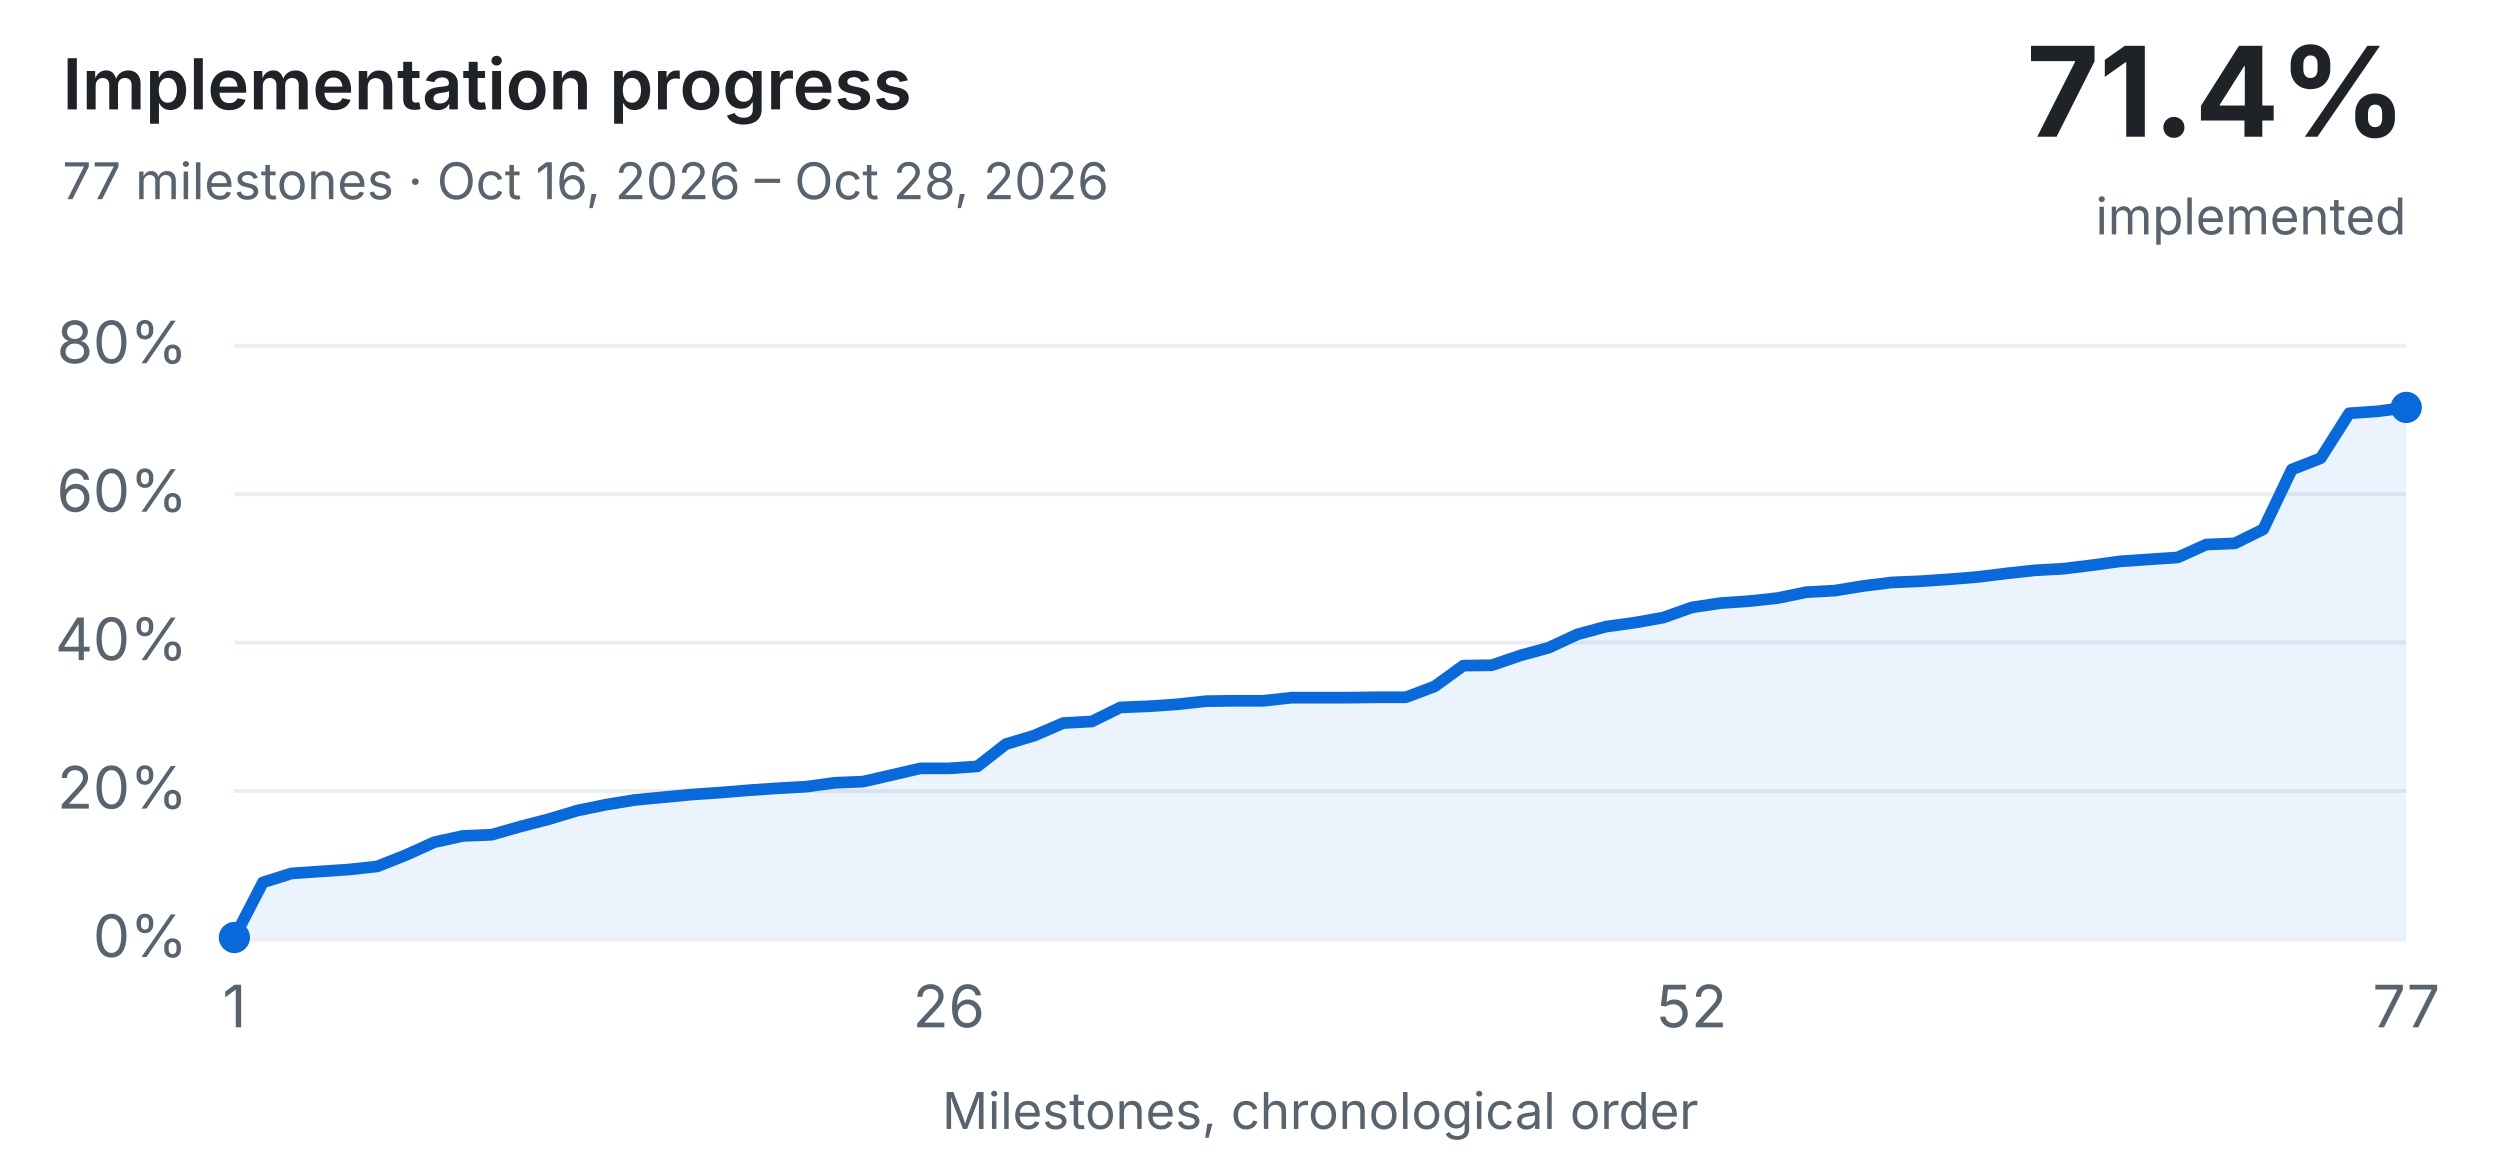
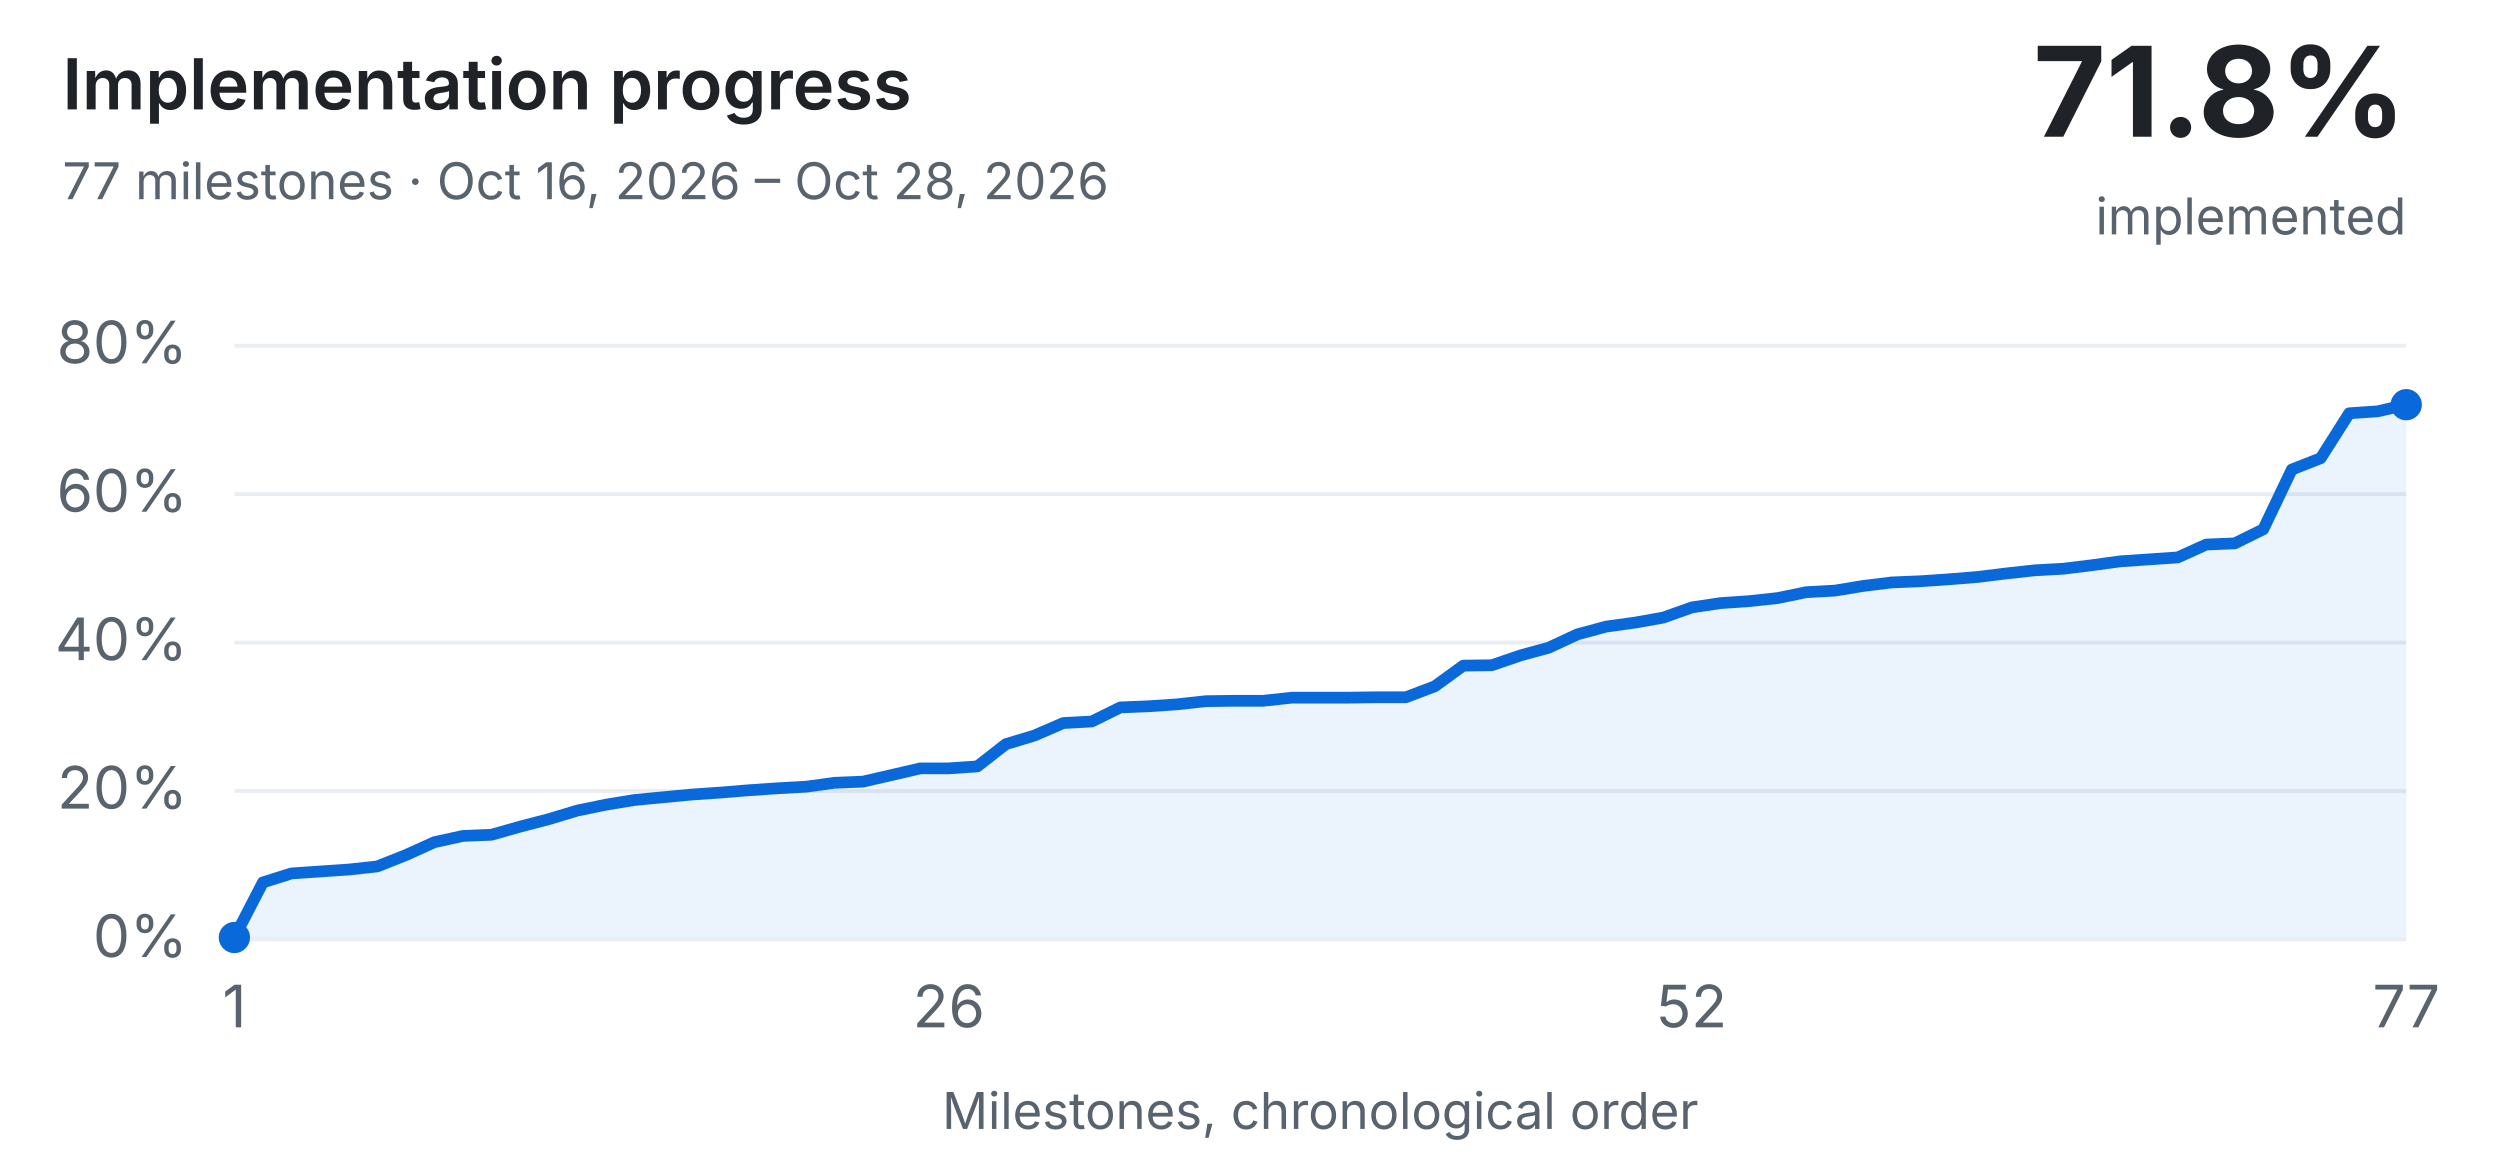
<svg xmlns="http://www.w3.org/2000/svg" width="640" height="300" viewBox="0 0 640 300" role="img" aria-labelledby="history-title history-description">
  <style>text{font:13px system-ui,-apple-system,Segoe UI,sans-serif;fill:#1f2328}.dim{fill:#59636e}.bg{fill:#eaeef2}.done{fill:#1a7f37}.part{fill:#d4a72c}.unchecked{fill:#0969da}@media (prefers-color-scheme:dark){text{fill:#e6edf3}.dim{fill:#9198a1}.bg{fill:#30363d}.done{fill:#3fb950}}</style>
  <style>
  .history-heading{font-size:18px;font-weight:600}
  .history-value{font-size:32px;font-weight:650}
  .history-axis{font-size:15px}
  .history-line{fill:none;stroke:#0969da;stroke-width:3;stroke-linecap:round;stroke-linejoin:round}
  .history-point,.history-area{fill:#0969da}
  .history-area{fill-opacity:.08}
  @media (prefers-color-scheme:dark){.history-line{stroke:#58a6ff}.history-point,.history-area{fill:#58a6ff}}
</style>
  <text class="history-heading" x="16" y="28">Implementation progress</text>
  <text class="dim" x="16" y="51">77 milestones · Oct 16, 2026 – Oct 28, 2026</text>
-   <text class="history-value" x="616" y="35" text-anchor="end">71.4%</text>
+   <text class="history-value" x="616" y="35" text-anchor="end">71.8%</text>
  <text class="dim" x="616" y="60" text-anchor="end">implemented</text>
  <rect class="bg" x="60" y="240.0" width="556" height="1" />
  <text class="dim history-axis" x="48" y="245.0" text-anchor="end">0%</text>
  <rect class="bg" x="60" y="202.0" width="556" height="1" />
  <text class="dim history-axis" x="48" y="207.0" text-anchor="end">20%</text>
  <rect class="bg" x="60" y="164.0" width="556" height="1" />
  <text class="dim history-axis" x="48" y="169.0" text-anchor="end">40%</text>
  <rect class="bg" x="60" y="126.0" width="556" height="1" />
  <text class="dim history-axis" x="48" y="131.0" text-anchor="end">60%</text>
  <rect class="bg" x="60" y="88.0" width="556" height="1" />
  <text class="dim history-axis" x="48" y="93.0" text-anchor="end">80%</text>
-   <polygon class="history-area" points="60.0,240 60.0,240.0 67.3,225.9 74.6,223.6 81.9,223.1 89.3,222.6 96.6,221.8 103.9,218.9 111.2,215.6 118.5,214.0 125.8,213.7 133.2,211.6 140.5,209.7 147.8,207.5 155.1,206.0 162.4,204.8 169.7,204.1 177.1,203.4 184.4,202.9 191.7,202.3 199.0,201.8 206.3,201.4 213.6,200.4 220.9,200.1 228.3,198.4 235.6,196.7 242.9,196.7 250.2,196.2 257.5,190.5 264.8,188.3 272.2,185.1 279.5,184.7 286.8,181.1 294.1,180.8 301.4,180.3 308.7,179.5 316.1,179.4 323.4,179.4 330.7,178.6 338.0,178.6 345.3,178.6 352.6,178.5 359.9,178.5 367.3,175.7 374.6,170.4 381.9,170.3 389.2,167.8 396.5,165.8 403.8,162.4 411.2,160.4 418.5,159.4 425.8,158.1 433.1,155.5 440.4,154.4 447.7,153.9 455.1,153.1 462.4,151.6 469.7,151.2 477.0,150.0 484.3,149.1 491.6,148.8 498.9,148.3 506.3,147.7 513.6,146.8 520.9,146.0 528.2,145.6 535.5,144.7 542.8,143.7 550.2,143.2 557.5,142.7 564.8,139.4 572.1,139.1 579.4,135.5 586.7,120.2 594.1,117.3 601.4,105.8 608.7,105.3 616.0,104.3 616.0,240" />
-   <polyline class="history-line" points="60.0,240.0 67.3,225.9 74.6,223.6 81.9,223.1 89.3,222.6 96.6,221.8 103.9,218.9 111.2,215.6 118.5,214.0 125.8,213.7 133.2,211.6 140.5,209.7 147.8,207.5 155.1,206.0 162.4,204.8 169.7,204.1 177.1,203.4 184.4,202.9 191.7,202.3 199.0,201.8 206.3,201.4 213.6,200.4 220.9,200.1 228.3,198.4 235.6,196.7 242.9,196.7 250.2,196.2 257.5,190.5 264.8,188.3 272.2,185.1 279.5,184.7 286.8,181.1 294.1,180.8 301.4,180.3 308.7,179.5 316.1,179.4 323.4,179.4 330.7,178.6 338.0,178.6 345.3,178.6 352.6,178.5 359.9,178.5 367.3,175.7 374.6,170.4 381.9,170.3 389.2,167.8 396.5,165.8 403.8,162.4 411.2,160.4 418.5,159.4 425.8,158.1 433.1,155.5 440.4,154.4 447.7,153.9 455.1,153.1 462.4,151.6 469.7,151.2 477.0,150.0 484.3,149.1 491.6,148.8 498.9,148.3 506.3,147.7 513.6,146.8 520.9,146.0 528.2,145.6 535.5,144.7 542.8,143.7 550.2,143.2 557.5,142.7 564.8,139.4 572.1,139.1 579.4,135.5 586.7,120.2 594.1,117.3 601.4,105.8 608.7,105.3 616.0,104.3" />
+   <polygon class="history-area" points="60.0,240 60.0,240.0 67.3,225.9 74.6,223.6 81.9,223.1 89.3,222.6 96.6,221.8 103.9,218.9 111.2,215.6 118.5,214.0 125.8,213.7 133.2,211.6 140.5,209.7 147.8,207.5 155.1,206.0 162.4,204.8 169.7,204.1 177.1,203.4 184.4,202.9 191.7,202.3 199.0,201.8 206.3,201.4 213.6,200.4 220.9,200.1 228.3,198.4 235.6,196.7 242.9,196.7 250.2,196.2 257.5,190.5 264.8,188.3 272.2,185.1 279.5,184.7 286.8,181.1 294.1,180.8 301.4,180.3 308.7,179.5 316.1,179.4 323.4,179.4 330.7,178.6 338.0,178.6 345.3,178.6 352.6,178.5 359.9,178.5 367.3,175.7 374.6,170.4 381.9,170.3 389.2,167.8 396.5,165.8 403.8,162.4 411.2,160.4 418.5,159.4 425.8,158.1 433.1,155.5 440.4,154.4 447.7,153.9 455.1,153.1 462.4,151.6 469.7,151.2 477.0,150.0 484.3,149.1 491.6,148.8 498.9,148.3 506.3,147.7 513.6,146.8 520.9,146.0 528.2,145.6 535.5,144.7 542.8,143.7 550.2,143.2 557.5,142.7 564.8,139.4 572.1,139.1 579.4,135.5 586.7,120.2 594.1,117.3 601.4,105.8 608.7,105.3 616.0,103.6 616.0,240" />
+   <polyline class="history-line" points="60.0,240.0 67.3,225.9 74.6,223.6 81.9,223.1 89.3,222.6 96.6,221.8 103.9,218.9 111.2,215.6 118.5,214.0 125.8,213.7 133.2,211.6 140.5,209.7 147.8,207.5 155.1,206.0 162.4,204.8 169.7,204.1 177.1,203.4 184.4,202.9 191.7,202.3 199.0,201.8 206.3,201.4 213.6,200.4 220.9,200.1 228.3,198.4 235.6,196.7 242.9,196.7 250.2,196.2 257.5,190.5 264.8,188.3 272.2,185.1 279.5,184.7 286.8,181.1 294.1,180.8 301.4,180.3 308.7,179.5 316.1,179.4 323.4,179.4 330.7,178.6 338.0,178.6 345.3,178.6 352.6,178.5 359.9,178.5 367.3,175.7 374.6,170.4 381.9,170.3 389.2,167.8 396.5,165.8 403.8,162.4 411.2,160.4 418.5,159.4 425.8,158.1 433.1,155.5 440.4,154.4 447.7,153.9 455.1,153.1 462.4,151.6 469.7,151.2 477.0,150.0 484.3,149.1 491.6,148.8 498.9,148.3 506.3,147.7 513.6,146.8 520.9,146.0 528.2,145.6 535.5,144.7 542.8,143.7 550.2,143.2 557.5,142.7 564.8,139.4 572.1,139.1 579.4,135.5 586.7,120.2 594.1,117.3 601.4,105.8 608.7,105.3 616.0,103.6" />
  <circle class="history-point" cx="60.0" cy="240.0" r="4" />
  <circle fill="transparent" cx="67.3" cy="225.9" r="3" />
  <circle fill="transparent" cx="74.6" cy="223.6" r="3" />
  <circle fill="transparent" cx="81.9" cy="223.1" r="3" />
  <circle fill="transparent" cx="89.3" cy="222.6" r="3" />
  <circle fill="transparent" cx="96.6" cy="221.8" r="3" />
  <circle fill="transparent" cx="103.9" cy="218.9" r="3" />
  <circle fill="transparent" cx="111.2" cy="215.6" r="3" />
  <circle fill="transparent" cx="118.5" cy="214.0" r="3" />
  <circle fill="transparent" cx="125.8" cy="213.7" r="3" />
  <circle fill="transparent" cx="133.2" cy="211.6" r="3" />
  <circle fill="transparent" cx="140.5" cy="209.7" r="3" />
  <circle fill="transparent" cx="147.8" cy="207.5" r="3" />
  <circle fill="transparent" cx="155.1" cy="206.0" r="3" />
  <circle fill="transparent" cx="162.4" cy="204.8" r="3" />
  <circle fill="transparent" cx="169.7" cy="204.1" r="3" />
  <circle fill="transparent" cx="177.1" cy="203.4" r="3" />
  <circle fill="transparent" cx="184.4" cy="202.9" r="3" />
  <circle fill="transparent" cx="191.7" cy="202.3" r="3" />
  <circle fill="transparent" cx="199.0" cy="201.8" r="3" />
  <circle fill="transparent" cx="206.3" cy="201.4" r="3" />
  <circle fill="transparent" cx="213.6" cy="200.4" r="3" />
  <circle fill="transparent" cx="220.9" cy="200.1" r="3" />
  <circle fill="transparent" cx="228.3" cy="198.4" r="3" />
  <circle fill="transparent" cx="235.6" cy="196.7" r="3" />
  <circle fill="transparent" cx="242.9" cy="196.7" r="3" />
  <circle fill="transparent" cx="250.2" cy="196.2" r="3" />
  <circle fill="transparent" cx="257.5" cy="190.5" r="3" />
  <circle fill="transparent" cx="264.8" cy="188.3" r="3" />
  <circle fill="transparent" cx="272.2" cy="185.1" r="3" />
  <circle fill="transparent" cx="279.5" cy="184.7" r="3" />
  <circle fill="transparent" cx="286.8" cy="181.1" r="3" />
  <circle fill="transparent" cx="294.1" cy="180.8" r="3" />
  <circle fill="transparent" cx="301.4" cy="180.3" r="3" />
  <circle fill="transparent" cx="308.7" cy="179.5" r="3" />
  <circle fill="transparent" cx="316.1" cy="179.4" r="3" />
  <circle fill="transparent" cx="323.4" cy="179.4" r="3" />
  <circle fill="transparent" cx="330.7" cy="178.6" r="3" />
  <circle fill="transparent" cx="338.0" cy="178.6" r="3" />
  <circle fill="transparent" cx="345.3" cy="178.6" r="3" />
  <circle fill="transparent" cx="352.6" cy="178.5" r="3" />
  <circle fill="transparent" cx="359.9" cy="178.5" r="3" />
  <circle fill="transparent" cx="367.3" cy="175.7" r="3" />
  <circle fill="transparent" cx="374.6" cy="170.4" r="3" />
  <circle fill="transparent" cx="381.9" cy="170.3" r="3" />
  <circle fill="transparent" cx="389.2" cy="167.8" r="3" />
  <circle fill="transparent" cx="396.5" cy="165.8" r="3" />
  <circle fill="transparent" cx="403.8" cy="162.4" r="3" />
  <circle fill="transparent" cx="411.2" cy="160.4" r="3" />
  <circle fill="transparent" cx="418.5" cy="159.4" r="3" />
  <circle fill="transparent" cx="425.8" cy="158.1" r="3" />
  <circle fill="transparent" cx="433.1" cy="155.5" r="3" />
  <circle fill="transparent" cx="440.4" cy="154.4" r="3" />
  <circle fill="transparent" cx="447.7" cy="153.9" r="3" />
  <circle fill="transparent" cx="455.1" cy="153.1" r="3" />
  <circle fill="transparent" cx="462.4" cy="151.6" r="3" />
  <circle fill="transparent" cx="469.7" cy="151.2" r="3" />
  <circle fill="transparent" cx="477.0" cy="150.0" r="3" />
  <circle fill="transparent" cx="484.3" cy="149.1" r="3" />
  <circle fill="transparent" cx="491.6" cy="148.8" r="3" />
  <circle fill="transparent" cx="498.9" cy="148.3" r="3" />
  <circle fill="transparent" cx="506.3" cy="147.7" r="3" />
  <circle fill="transparent" cx="513.6" cy="146.8" r="3" />
  <circle fill="transparent" cx="520.9" cy="146.0" r="3" />
  <circle fill="transparent" cx="528.2" cy="145.6" r="3" />
  <circle fill="transparent" cx="535.5" cy="144.7" r="3" />
  <circle fill="transparent" cx="542.8" cy="143.7" r="3" />
  <circle fill="transparent" cx="550.2" cy="143.2" r="3" />
  <circle fill="transparent" cx="557.5" cy="142.7" r="3" />
  <circle fill="transparent" cx="564.8" cy="139.4" r="3" />
  <circle fill="transparent" cx="572.1" cy="139.1" r="3" />
  <circle fill="transparent" cx="579.4" cy="135.5" r="3" />
  <circle fill="transparent" cx="586.7" cy="120.2" r="3" />
  <circle fill="transparent" cx="594.1" cy="117.3" r="3" />
  <circle fill="transparent" cx="601.4" cy="105.8" r="3" />
  <circle fill="transparent" cx="608.7" cy="105.3" r="3" />
-   <circle class="history-point" cx="616.0" cy="104.3" r="4" />
+   <circle class="history-point" cx="616.0" cy="103.6" r="4" />
  <text class="dim history-axis" x="60.0" y="263" text-anchor="middle">1</text>
  <text class="dim history-axis" x="242.9" y="263" text-anchor="middle">26</text>
  <text class="dim history-axis" x="433.1" y="263" text-anchor="middle">52</text>
  <text class="dim history-axis" x="616.0" y="263" text-anchor="middle">77</text>
  <text class="dim" x="338" y="289" text-anchor="middle">Milestones, chronological order</text>
</svg>
